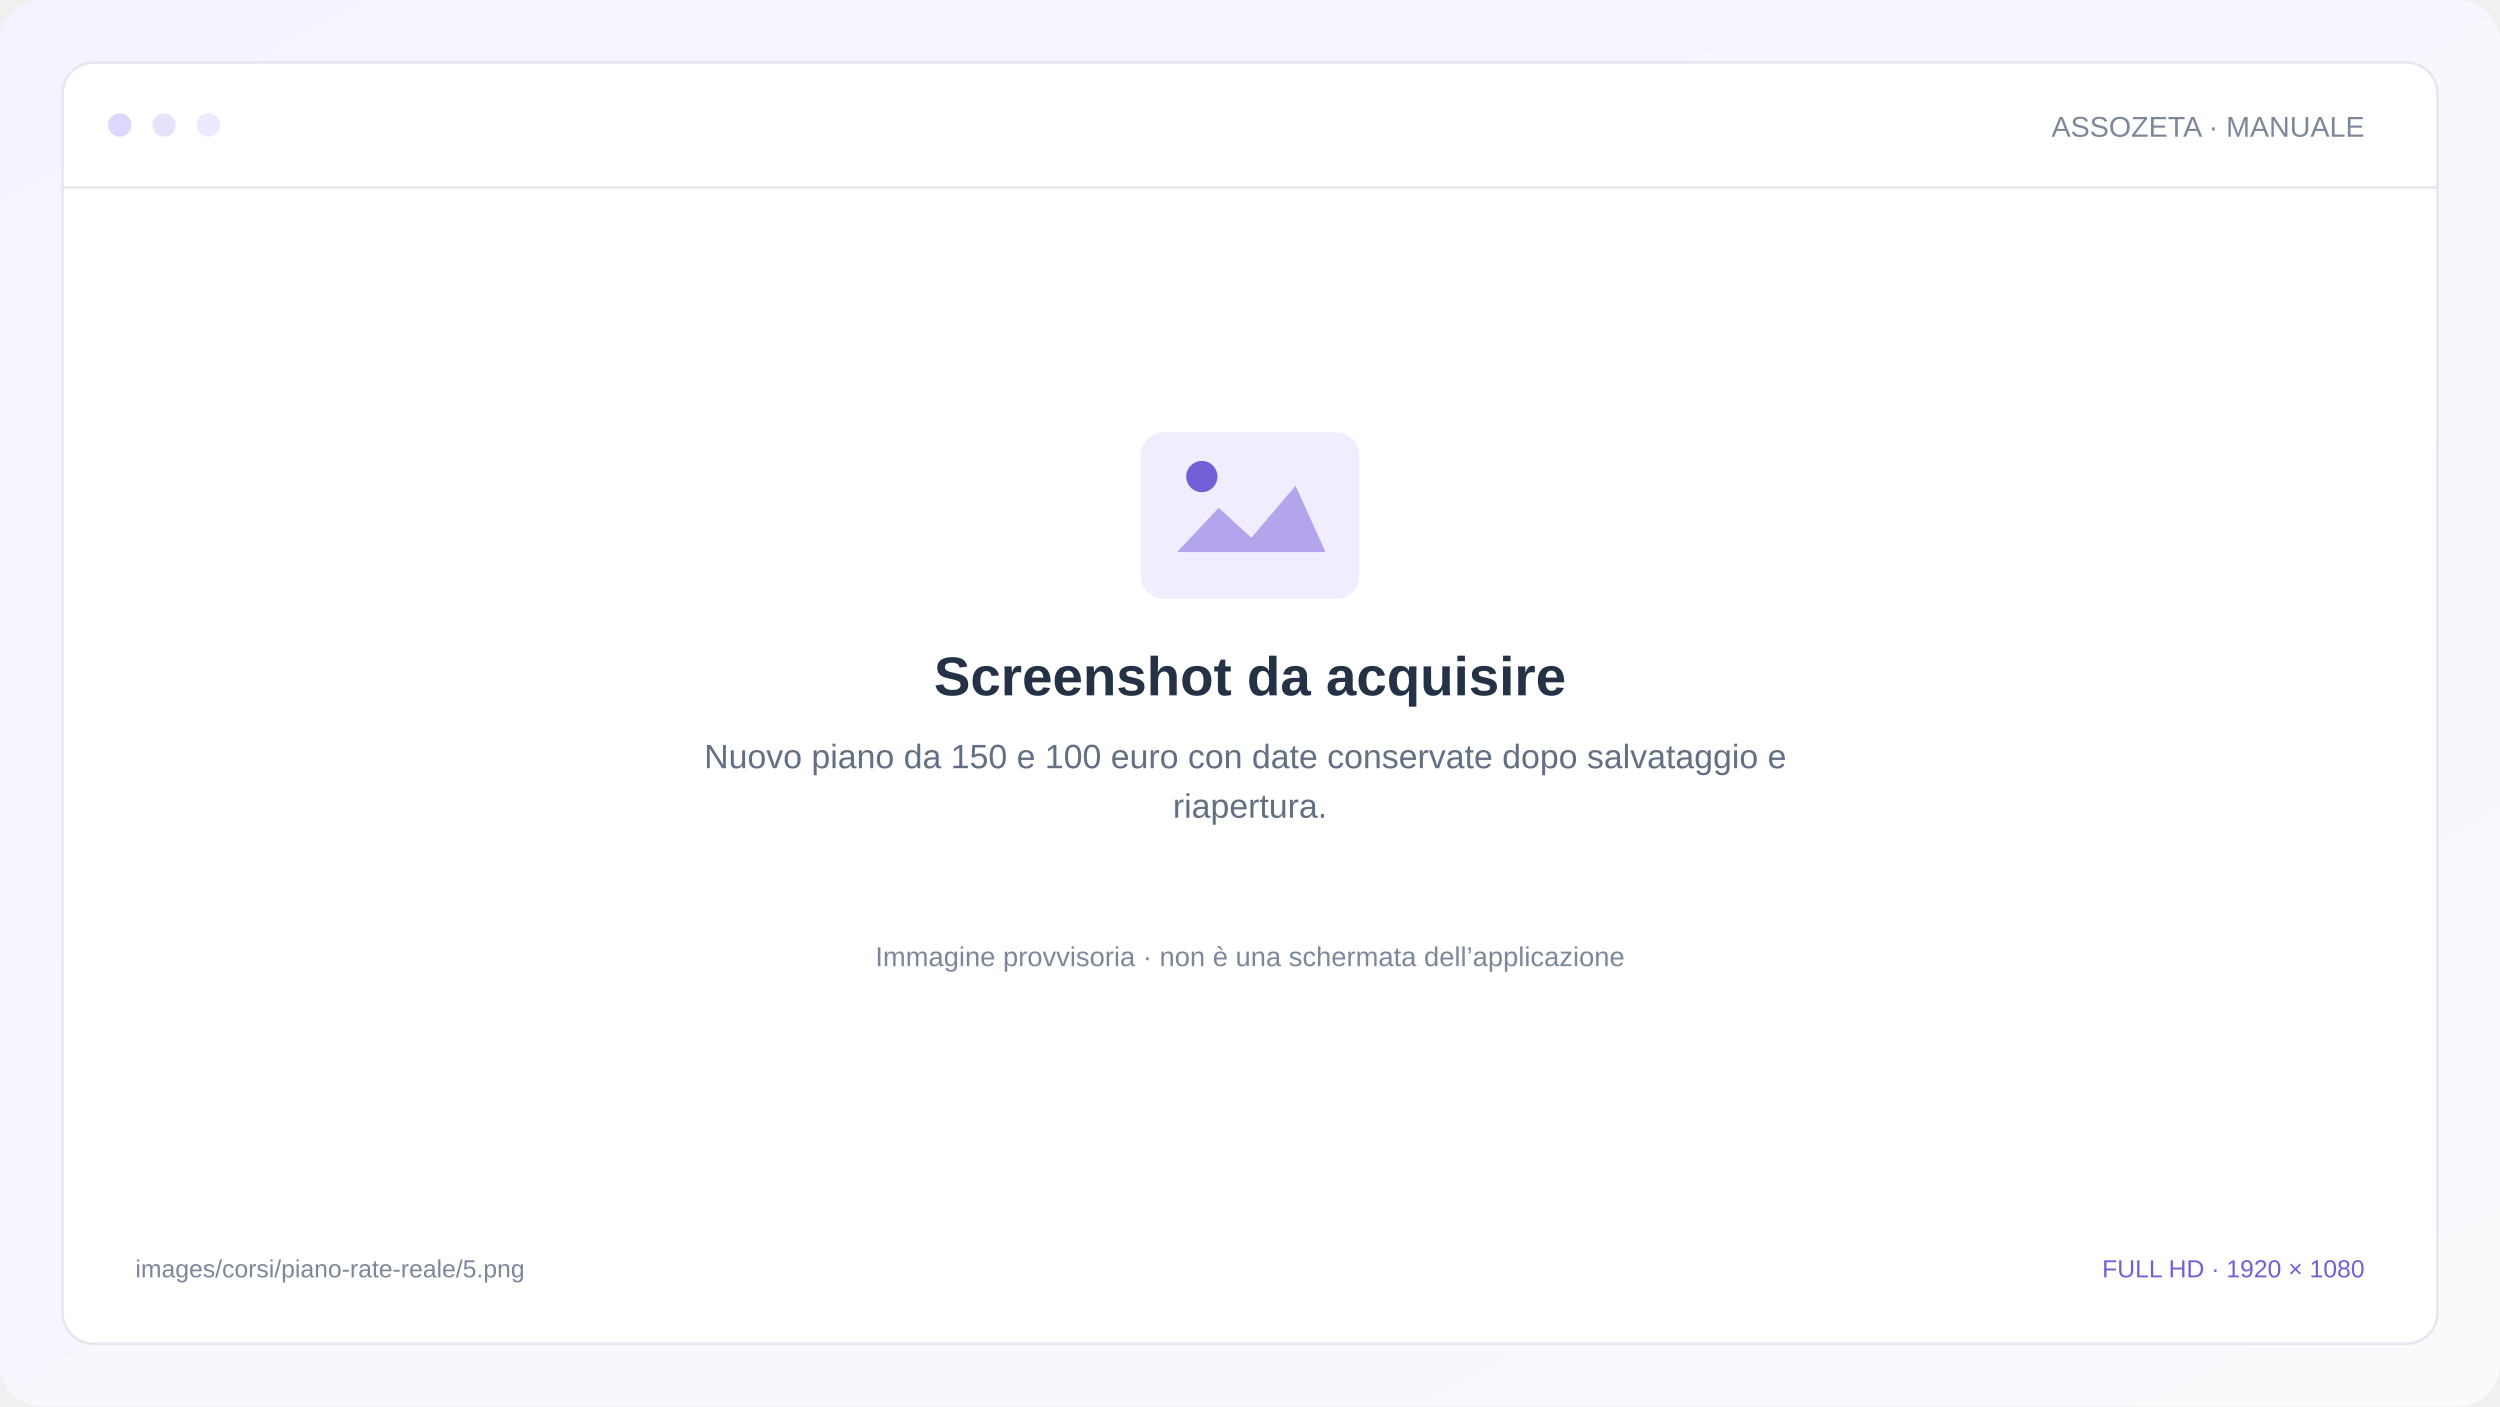
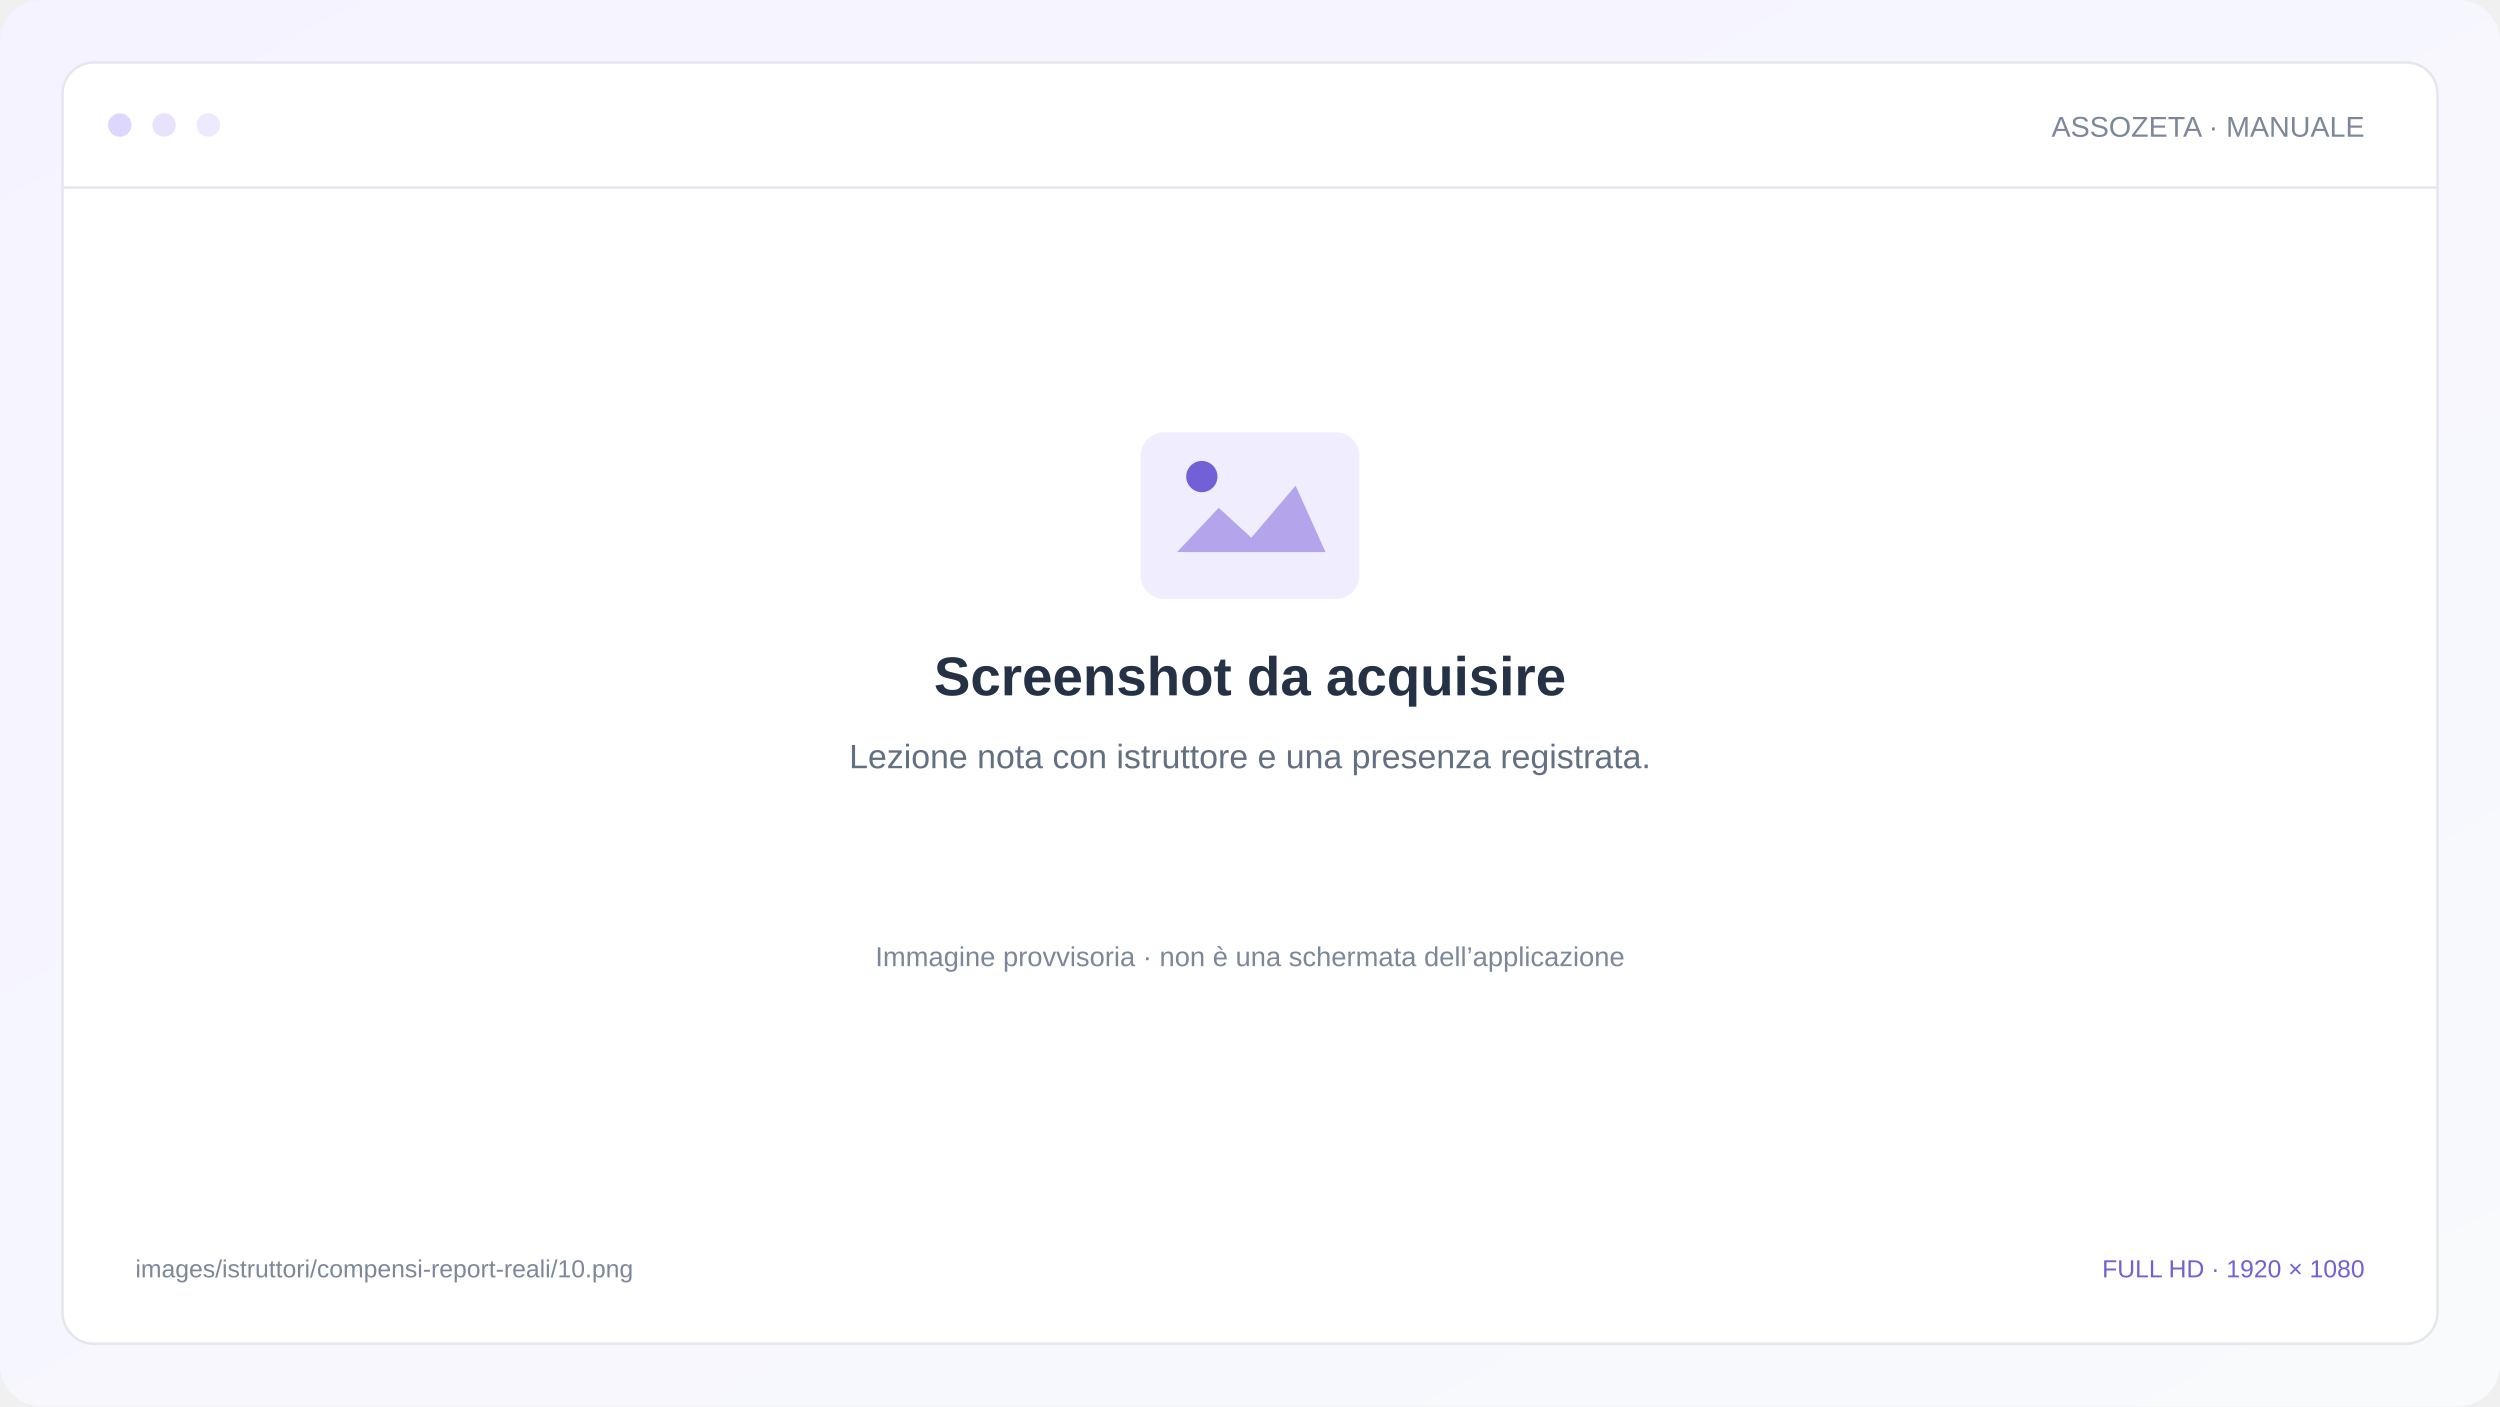
<svg xmlns="http://www.w3.org/2000/svg" width="1920" height="1080" viewBox="0 0 1920 1080" data-assozeta-manuale-placeholder="true" role="img" aria-labelledby="title description">
  <defs>
    <linearGradient id="surface" x2="1" y2="1">
      <stop stop-color="#f5f3ff" />
      <stop offset="1" stop-color="#f8fafc" />
    </linearGradient>
  </defs>
  <rect width="1920" height="1080" rx="32" fill="url(#surface)" />
  <rect x="48" y="48" width="1824" height="984" rx="24" fill="#fff" stroke="#e5e7ef" stroke-width="2" />
  <path d="M48 144H1872" stroke="#e5e7ef" stroke-width="2" />
  <circle cx="92" cy="96" r="9" fill="#ddd6fe" />
  <circle cx="126" cy="96" r="9" fill="#e8e3fa" />
  <circle cx="160" cy="96" r="9" fill="#ede9fe" />
  <text x="1816" y="105" text-anchor="end" font-family="Arial, sans-serif" font-size="22" fill="#7c879a">ASSOZETA · MANUALE</text>
  <rect x="876" y="332" width="168" height="128" rx="18" fill="#f0edff" />
  <path d="M904 424l32-34 25 23 34-40 23 51H904z" fill="#b4a4ec" />
  <circle cx="923" cy="366" r="12" fill="#7160d6" />
  <text x="960" y="534" text-anchor="middle" font-family="Arial, sans-serif" font-size="42" font-weight="700" fill="#253145">Screenshot da acquisire</text>
  <text x="960" y="590" text-anchor="middle" font-family="Arial, sans-serif" font-size="26" fill="#637083">
-     <tspan x="960" dy="0">Nuovo piano da 150 e 100 euro con date conservate dopo salvataggio e</tspan>
-     <tspan x="960" dy="38">riapertura.</tspan>
+     <tspan x="960" dy="0">Lezione nota con istruttore e una presenza registrata.</tspan>
  </text>
  <text x="960" y="742" text-anchor="middle" font-family="Arial, sans-serif" font-size="21" fill="#7c879a">Immagine provvisoria · non è una schermata dell’applicazione</text>
-   <text x="104" y="981" font-family="Arial, sans-serif" font-size="19" fill="#7c879a">images/corsi/piano-rate-reale/5.png</text>
+   <text x="104" y="981" font-family="Arial, sans-serif" font-size="19" fill="#7c879a">images/istruttori/compensi-report-reali/10.png</text>
  <text x="1816" y="981" text-anchor="end" font-family="Arial, sans-serif" font-size="19" fill="#7160d6">FULL HD · 1920 × 1080</text>
</svg>
